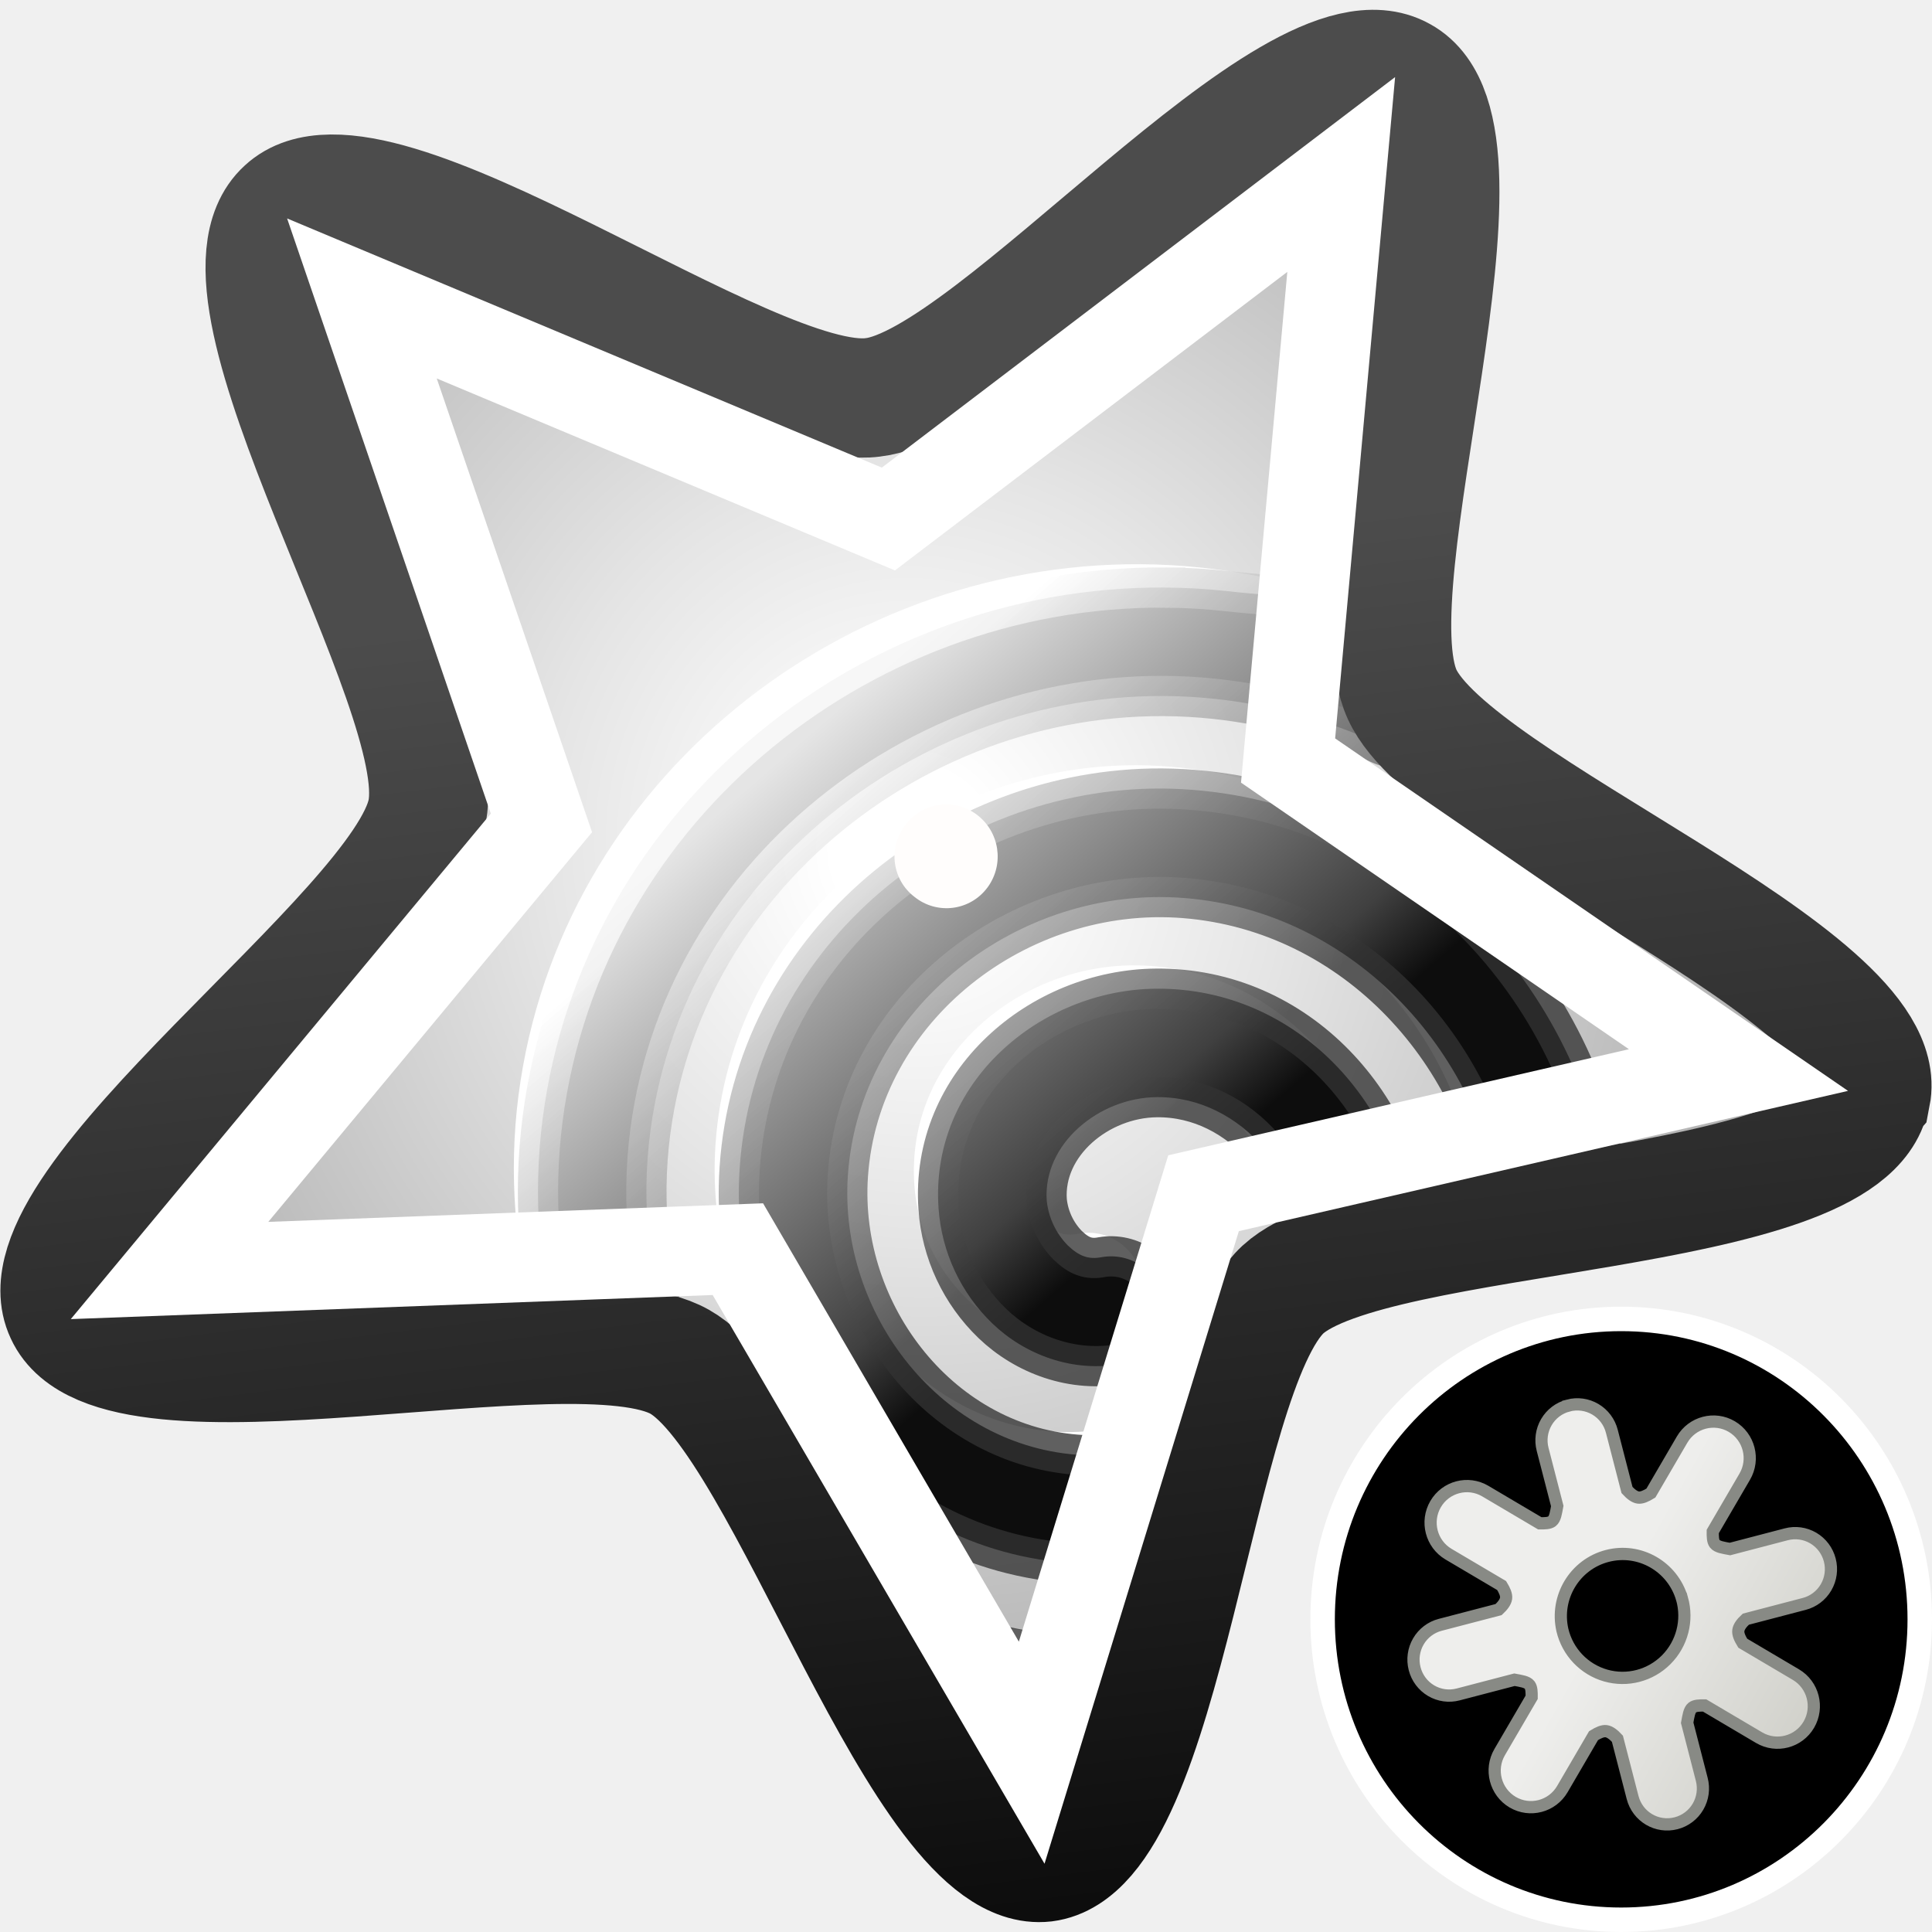
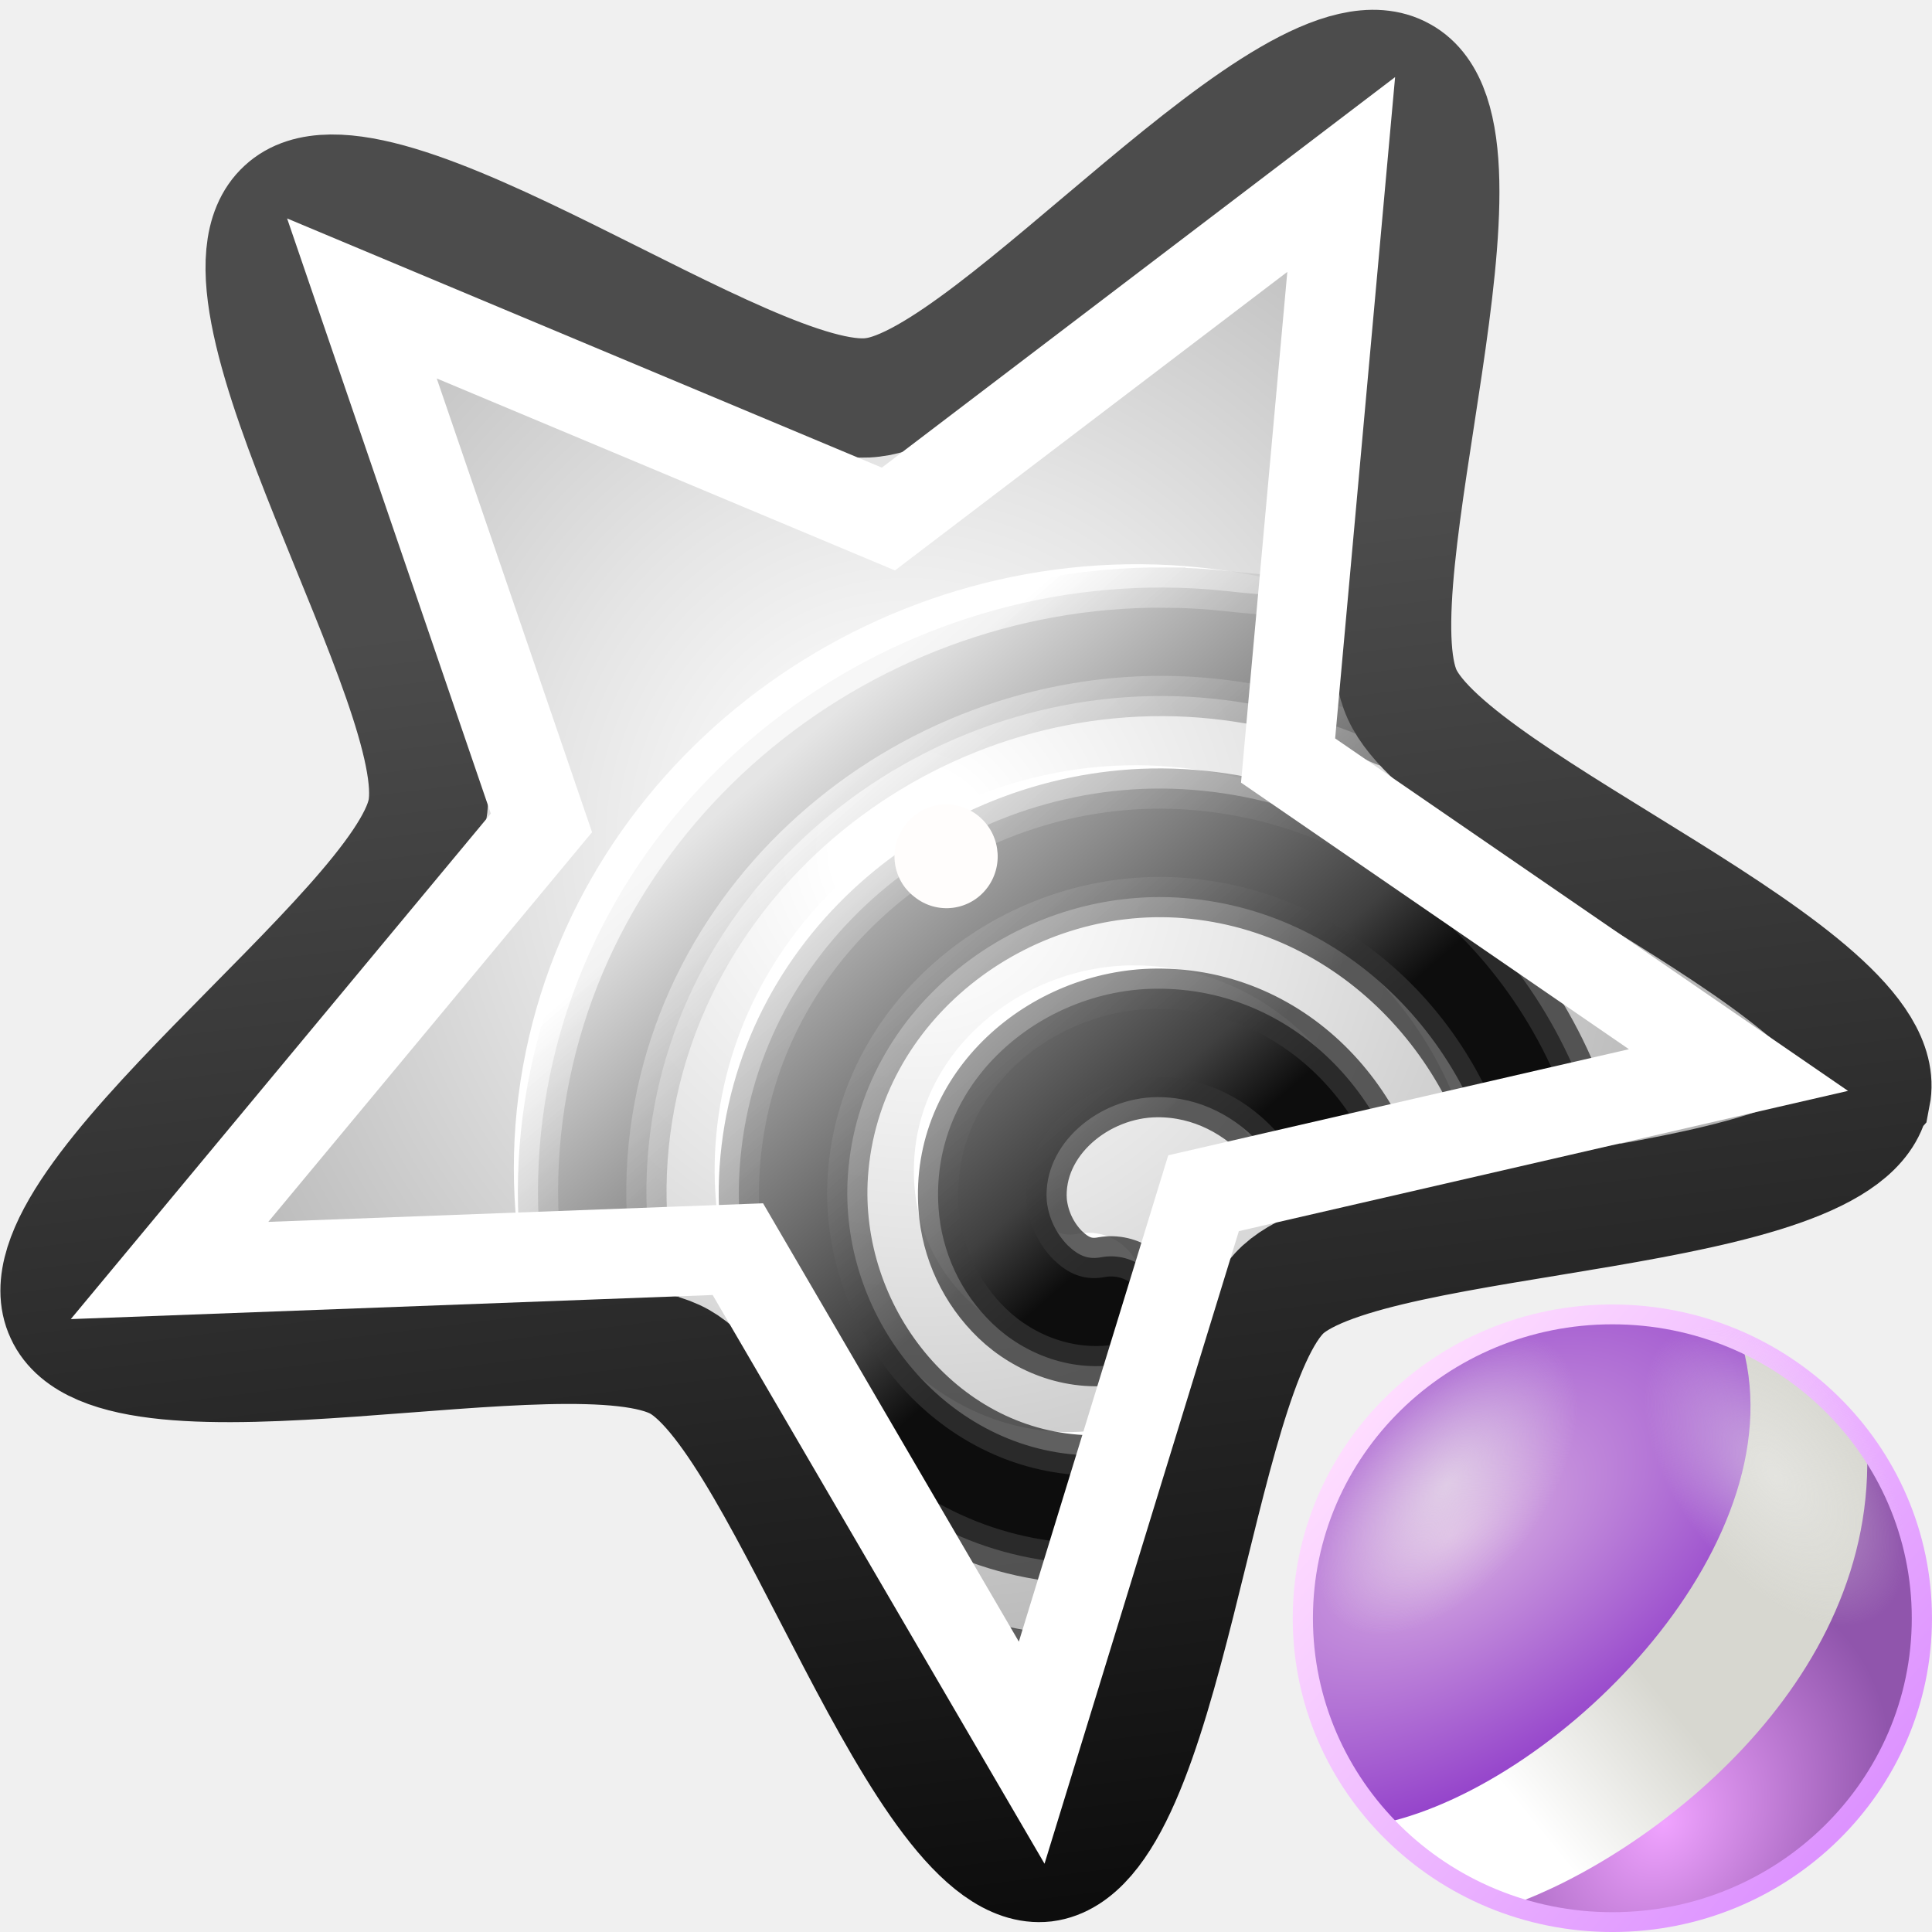
<svg xmlns="http://www.w3.org/2000/svg" xmlns:xlink="http://www.w3.org/1999/xlink" viewBox="0 0 48 48">
  <defs>
    <linearGradient id="a">
      <stop offset="0" stop-color="#4c4c4c" />
      <stop offset="1" stop-color="#0d0d0d" />
    </linearGradient>
-     <linearGradient id="j">
-       <stop offset="0" stop-color="#eeeeec" />
-       <stop offset="1" stop-color="#d2d2cc" />
-     </linearGradient>
-     <linearGradient xlink:href="#j" id="s" x1="7.598" y1="7.681" x2="12.404" y2="12.336" gradientUnits="userSpaceOnUse" gradientTransform="matrix(1.12453 -.29235 .29238 1.1244 47.126 26.974)" />
    <linearGradient id="k">
      <stop offset=".086" stop-color="#fff" />
      <stop offset=".393" stop-color="#e5e5e5" />
      <stop offset=".901" stop-color="#b2b2b2" />
    </linearGradient>
-     <linearGradient xlink:href="#l" id="o" x1="-30.579" y1=".19" x2="-24.888" y2="7.677" gradientUnits="userSpaceOnUse" gradientTransform="rotate(176.25 -9.273 16.031)scale(1.5403)" />
+     <linearGradient xlink:href="#l" id="u" x1="-30.579" y1=".19" x2="-24.888" y2="7.677" gradientUnits="userSpaceOnUse" gradientTransform="rotate(176.25 -9.273 16.031)scale(1.5403)" />
    <linearGradient id="l">
      <stop offset="0" stop-color="#0d0d0d" />
      <stop offset=".15" stop-color="#404040" />
      <stop offset="1" stop-color="#e5e5e5" />
    </linearGradient>
-     <linearGradient xlink:href="#m" id="p" x1="-30.579" y1=".19" x2="-24.888" y2="7.677" gradientUnits="userSpaceOnUse" gradientTransform="rotate(176.25 -9.273 16.031)scale(1.5403)" />
+     <linearGradient xlink:href="#m" id="v" x1="-30.579" y1=".19" x2="-24.888" y2="7.677" gradientUnits="userSpaceOnUse" gradientTransform="rotate(176.25 -9.273 16.031)scale(1.5403)" />
    <linearGradient id="m">
      <stop offset=".101" stop-color="#323232" stop-opacity=".776" />
      <stop offset=".935" stop-color="#fff" stop-opacity=".675" />
    </linearGradient>
-     <linearGradient xlink:href="#a" id="q" gradientUnits="userSpaceOnUse" x1="5.83" y1="6.7" x2="12.91" y2="13.2" gradientTransform="matrix(2.647 2.2616 -2.267 2.6553 22.262 -16.865)" />
-     <radialGradient xlink:href="#k" id="n" cx="7.18" cy="8.2" r="6.59" fx="7.18" fy="8.2" gradientTransform="matrix(1.1223 3.51126 -3.3576 1.08334 42.17 -12.943)" gradientUnits="userSpaceOnUse" />
-     <filter id="r" width="1" height="1" x="0" y="0" color-interpolation-filters="sRGB">
+     <linearGradient xlink:href="#a" id="w" gradientUnits="userSpaceOnUse" x1="5.83" y1="6.7" x2="12.91" y2="13.2" gradientTransform="matrix(2.647 2.2616 -2.267 2.6553 22.262 -16.865)" />
+     <linearGradient id="n">
+       <stop offset="0" stop-color="#d8aee3" />
+       <stop offset="1" stop-color="#9544cb" />
+     </linearGradient>
+     <linearGradient id="q">
+       <stop offset="0" stop-color="#eeeeec" stop-opacity=".6" />
+       <stop offset="1" stop-color="#eeeeec" stop-opacity="0" />
+     </linearGradient>
+     <linearGradient id="s">
+       <stop offset="0" stop-color="#eeeeec" stop-opacity=".546" />
+       <stop offset="1" stop-color="#eeeeec" stop-opacity="0" />
+     </linearGradient>
+     <linearGradient id="o">
+       <stop offset="0" stop-color="#f0a3ff" />
+       <stop offset="1" stop-color="#9055ac" />
+     </linearGradient>
+     <linearGradient y2="27.046" x2="23.799" y1="30.134" x1="4.635" gradientTransform="rotate(-30 36 -19.955)scale(.32835 .33)" gradientUnits="userSpaceOnUse" id="A" xlink:href="#p" />
+     <linearGradient id="p">
+       <stop offset=".355" stop-color="#fff" />
+       <stop offset="1" stop-color="#d7d7d0" />
+     </linearGradient>
+     <linearGradient y2="35.589" x2="39.99" y1="7.633" x1="7.011" gradientUnits="userSpaceOnUse" id="C" xlink:href="#r" />
+     <linearGradient id="r">
+       <stop offset="0" stop-color="#fedcff" />
+       <stop offset="1" stop-color="#dd93ff" />
+     </linearGradient>
+     <radialGradient xlink:href="#k" id="t" cx="7.18" cy="8.2" r="6.59" fx="7.18" fy="8.2" gradientTransform="matrix(1.1223 3.51126 -3.3576 1.08334 42.17 -12.943)" gradientUnits="userSpaceOnUse" />
+     <radialGradient r="19.25" fy="9.532" fx="16.768" cy="9.532" cx="16.768" gradientTransform="matrix(.4233 -.282 .15425 .23185 12.778 18.17)" gradientUnits="userSpaceOnUse" id="y" xlink:href="#n" />
+     <radialGradient r="19.304" fy="35.457" fx="19.739" cy="35.457" cx="19.739" gradientTransform="matrix(.18573 -.24772 .19376 .14638 15.67 21.894)" gradientUnits="userSpaceOnUse" id="z" xlink:href="#o" />
+     <radialGradient r="6.5" fy="18.857" fx="19.786" cy="18.857" cx="19.786" gradientTransform="matrix(1 0 0 1.89011 0 -16.785)" gradientUnits="userSpaceOnUse" id="B" xlink:href="#q" />
+     <radialGradient r="6.5" fy="18.857" fx="19.786" cy="18.857" cx="19.786" gradientTransform="matrix(1 0 0 1.89011 0 -16.785)" gradientUnits="userSpaceOnUse" id="D" xlink:href="#s" />
+     <filter id="x" width="1" height="1" x="0" y="0" color-interpolation-filters="sRGB">
      <feGaussianBlur />
    </filter>
  </defs>
-   <path fill="url(#n)" fill-rule="evenodd" d="M46.46 27.232c-.58 3.04-12.321 2.743-14.585 4.805-2.26 2.11-2.886 13.836-5.921 14.228-3.04.342-6.382-10.917-9.07-12.434-2.662-1.493-13.993 1.591-15.272-1.2-1.302-2.765 8.392-9.454 9-12.471.606-3.017-5.816-12.867-3.53-14.955 2.237-2.084 11.565 5.06 14.6 4.668 3.04-.343 10.441-9.495 13.13-7.978 2.684 1.467-1.254 12.567.025 15.36 1.279 2.79 12.231 6.96 11.647 9.95z" enable-background="accumulate" overflow="visible" style="marker:none" />
+   <path fill="url(#t)" fill-rule="evenodd" d="M46.46 27.232c-.58 3.04-12.321 2.743-14.585 4.805-2.26 2.11-2.886 13.836-5.921 14.228-3.04.342-6.382-10.917-9.07-12.434-2.662-1.493-13.993 1.591-15.272-1.2-1.302-2.765 8.392-9.454 9-12.471.606-3.017-5.816-12.867-3.53-14.955 2.237-2.084 11.565 5.06 14.6 4.668 3.04-.343 10.441-9.495 13.13-7.978 2.684 1.467-1.254 12.567.025 15.36 1.279 2.79 12.231 6.96 11.647 9.95z" enable-background="accumulate" overflow="visible" style="marker:none" />
  <path fill="#fff" fill-rule="evenodd" d="M28.35 14.018c-7.69-.055-14.695 5.67-15.511 13.566a14.3 14.3 0 0 0 .57 5.681l2.87.04a11.6 11.6 0 0 1-.761-5.446c.71-6.882 7.268-11.813 14.086-11.074a13.4 13.4 0 0 1 4.075 1.116 1.35 1.35 0 0 0 1.783-.673 1.35 1.35 0 0 0-.672-1.783 16.1 16.1 0 0 0-4.893-1.337 15 15 0 0 0-1.547-.09m-.344 4.996c-5.178.103-9.866 4.036-10.23 9.427-.332 4.9 3.297 9.563 8.386 9.823a8.1 8.1 0 0 0 3.194-.49l1.547-4.36a5.47 5.47 0 0 1-4.604 2.16c-3.49-.18-6.068-3.49-5.835-6.949.283-4.17 4.238-7.224 8.367-6.893 4.244.34 7.473 3.908 7.927 8.01l2.642-.57c-.697-5.218-4.833-9.685-10.351-10.126q-.525-.043-1.043-.032m.115 4.97c-2.868.025-5.624 2.325-5.404 5.456a4.38 4.38 0 0 0 1.34 2.865c.789.757 1.994 1.242 3.249.99a1.35 1.35 0 0 0 1.054-1.584 1.35 1.35 0 0 0-1.585-1.058c-.332.066-.568-.025-.848-.292a1.86 1.86 0 0 1-.522-1.11c-.1-1.408 1.294-2.56 2.738-2.573 2.113-.018 3.743 2.007 3.684 4.122l2.682-.577c-.227-3.296-2.846-6.268-6.387-6.238m-9.31 13.244 3.043 5.17a13.4 13.4 0 0 0 3.435.8 13 13 0 0 0 2.136.027l1.006-2.84a10.2 10.2 0 0 1-2.88.13c-2.653-.258-4.987-1.487-6.74-3.287" color="#000" style="-inkscape-stroke:none" />
-   <path fill="url(#o)" fill-rule="evenodd" d="M28.951 14.597c-7.69-.054-14.695 5.67-15.512 13.567a14.3 14.3 0 0 0 .57 5.681l2.871.039a11.55 11.55 0 0 1-.761-5.445c.711-6.882 7.268-11.813 14.086-11.074a13.4 13.4 0 0 1 4.074 1.116c.678.307.6-.26.908-.94s-.274-1.757-.953-2.063c-1.548-.701-2.045-.607-3.736-.79q-.776-.086-1.547-.09zm-.344 4.996c-5.178.104-9.866 4.037-10.23 9.428-.332 4.9 3.297 9.562 8.386 9.823a8.2 8.2 0 0 0 3.194-.492l1.547-4.358a5.47 5.47 0 0 1-4.604 2.158c-3.49-.178-6.068-3.489-5.835-6.948.283-4.17 4.238-7.224 8.367-6.892 4.244.339 7.473 3.908 7.927 8.01l2.642-.57c-.697-5.218-4.833-9.686-10.351-10.127q-.525-.042-1.043-.032zm.114 4.971c-2.868.024-5.623 2.324-5.403 5.456a4.4 4.4 0 0 0 1.341 2.865c.788.757 1.993 1.241 3.248.99a1.348 1.348 0 0 0-.531-2.642c-.333.066-.568-.025-.848-.292a1.86 1.86 0 0 1-.522-1.111c-.1-1.408 1.294-2.561 2.738-2.572 2.113-.018 3.743 2.006 3.684 4.122l2.682-.577c-.228-3.296-2.846-6.269-6.389-6.239Zm-9.307 13.244 3.043 5.17a13.4 13.4 0 0 0 3.435.801 13 13 0 0 0 2.136.027l1.006-2.842a10.2 10.2 0 0 1-2.88.132c-2.653-.258-4.987-1.487-6.74-3.288z" color="#000" style="mix-blend-mode:normal" stroke="url(#p)" />
-   <path fill="none" stroke="url(#q)" stroke-width="2.964" d="M46.46 27.232c-.58 3.04-12.321 2.743-14.585 4.805-2.26 2.11-2.886 13.836-5.921 14.228-3.04.342-6.382-10.917-9.07-12.434-2.662-1.493-13.993 1.591-15.272-1.2-1.302-2.765 8.392-9.454 9-12.471.606-3.017-5.816-12.867-3.53-14.955 2.237-2.084 11.565 5.06 14.6 4.668 3.04-.343 10.441-9.495 13.13-7.978 2.684 1.467-1.254 12.567.025 15.36 1.279 2.79 12.231 6.96 11.647 9.95z" enable-background="accumulate" overflow="visible" style="marker:none" />
+   <path fill="url(#u)" fill-rule="evenodd" d="M28.951 14.597c-7.69-.054-14.695 5.67-15.512 13.567a14.3 14.3 0 0 0 .57 5.681l2.871.039a11.55 11.55 0 0 1-.761-5.445c.711-6.882 7.268-11.813 14.086-11.074a13.4 13.4 0 0 1 4.074 1.116c.678.307.6-.26.908-.94s-.274-1.757-.953-2.063c-1.548-.701-2.045-.607-3.736-.79q-.776-.086-1.547-.09zm-.344 4.996c-5.178.104-9.866 4.037-10.23 9.428-.332 4.9 3.297 9.562 8.386 9.823a8.2 8.2 0 0 0 3.194-.492l1.547-4.358a5.47 5.47 0 0 1-4.604 2.158c-3.49-.178-6.068-3.489-5.835-6.948.283-4.17 4.238-7.224 8.367-6.892 4.244.339 7.473 3.908 7.927 8.01l2.642-.57c-.697-5.218-4.833-9.686-10.351-10.127q-.525-.042-1.043-.032zm.114 4.971c-2.868.024-5.623 2.324-5.403 5.456a4.4 4.4 0 0 0 1.341 2.865c.788.757 1.993 1.241 3.248.99a1.348 1.348 0 0 0-.531-2.642c-.333.066-.568-.025-.848-.292a1.86 1.86 0 0 1-.522-1.111c-.1-1.408 1.294-2.561 2.738-2.572 2.113-.018 3.743 2.006 3.684 4.122l2.682-.577c-.228-3.296-2.846-6.269-6.389-6.239Zm-9.307 13.244 3.043 5.17a13.4 13.4 0 0 0 3.435.801 13 13 0 0 0 2.136.027l1.006-2.842a10.2 10.2 0 0 1-2.88.132c-2.653-.258-4.987-1.487-6.74-3.288z" color="#000" style="mix-blend-mode:normal" stroke="url(#v)" />
+   <path fill="none" stroke="url(#w)" stroke-width="2.964" d="M46.46 27.232c-.58 3.04-12.321 2.743-14.585 4.805-2.26 2.11-2.886 13.836-5.921 14.228-3.04.342-6.382-10.917-9.07-12.434-2.662-1.493-13.993 1.591-15.272-1.2-1.302-2.765 8.392-9.454 9-12.471.606-3.017-5.816-12.867-3.53-14.955 2.237-2.084 11.565 5.06 14.6 4.668 3.04-.343 10.441-9.495 13.13-7.978 2.684 1.467-1.254 12.567.025 15.36 1.279 2.79 12.231 6.96 11.647 9.95z" enable-background="accumulate" overflow="visible" style="marker:none" />
  <path fill="none" stroke="#fff" stroke-width="2.23" d="m43.192 26.585-13.29 3.06-4.27 13.9-7.3-12.51-14.12.53 9.24-11.12-4.46-13.03 13.08 5.48 11.25-8.56-1.32 14.56z" enable-background="accumulate" overflow="visible" style="marker:none" />
-   <path fill="#fffdfc" fill-rule="evenodd" d="M8.5 7.99a.37.37 0 0 1-.38.37.37.37 0 0 1-.37-.37.37.37 0 0 1 .37-.38.38.38 0 0 1 .38.371" filter="url(#r)" transform="rotate(36.96 34.648 17.91)scale(3.4182)" />
-   <g color="#000">
-     <ellipse ry="7.464" rx="7.418" cy="40.232" cx="40.278" style="marker:none" overflow="visible" stroke="#fff" stroke-width=".608" enable-background="accumulate" />
-     <path style="marker:none" d="M60.644 33.586a2.176 2.176 0 1 1-4.21 1.095 2.176 2.176 0 0 1 4.21-1.095zM56.64 26.83a1.255 1.255 0 0 0-.9 1.533l.514 1.978c-.045.235-.07.448-.186.536-.092.07-.254.073-.428.07l-1.918-1.125a1.28 1.28 0 0 0-1.75.455 1.28 1.28 0 0 0 .455 1.75l1.87 1.097c.104.168.173.321.156.447s-.117.259-.263.393l-2.054.534a1.255 1.255 0 0 0-.901 1.534c.175.675.86 1.076 1.534.901l1.978-.514c.235.044.448.07.536.185.07.093.072.254.07.429l-1.126 1.917a1.28 1.28 0 0 0 .455 1.75 1.28 1.28 0 0 0 1.75-.455l1.098-1.87c.168-.104.321-.173.447-.156s.259.117.393.263l.535 2.054c.175.675.86 1.076 1.534.9a1.255 1.255 0 0 0 .9-1.533l-.514-1.978c.044-.235.07-.447.186-.536.092-.07.254-.072.428-.07l1.917 1.126a1.28 1.28 0 0 0 1.75-.455 1.28 1.28 0 0 0-.455-1.75l-1.869-1.098c-.104-.167-.174-.32-.157-.446.017-.127.118-.26.264-.394l2.054-.534a1.255 1.255 0 0 0 .9-1.534 1.255 1.255 0 0 0-1.533-.9l-1.978.514c-.235-.044-.448-.07-.536-.186-.07-.092-.073-.254-.07-.428l1.125-1.917a1.28 1.28 0 0 0-.455-1.75 1.28 1.28 0 0 0-1.75.455l-1.098 1.87c-.167.103-.32.173-.446.156-.127-.017-.26-.118-.394-.263l-.534-2.055a1.255 1.255 0 0 0-1.534-.9z" overflow="visible" fill="none" stroke="#000" stroke-width=".859" enable-background="accumulate" transform="matrix(.70607 0 0 .71045 -.912 16.213)" />
-     <path d="M60.479 33.088a2.176 2.176 0 1 1-4.211 1.095 2.176 2.176 0 0 1 4.21-1.095zm-4.005-6.756a1.255 1.255 0 0 0-.901 1.534l.514 1.978c-.044.234-.07.447-.185.535-.093.07-.254.073-.429.071l-1.917-1.126a1.28 1.28 0 0 0-1.75.455 1.28 1.28 0 0 0 .455 1.75l1.87 1.098c.103.167.173.32.156.446s-.118.26-.263.394L51.969 34a1.255 1.255 0 0 0-.9 1.533 1.253 1.253 0 0 0 1.533.901l1.979-.514c.234.044.447.07.535.186.07.092.073.253.071.428l-1.126 1.917a1.28 1.28 0 0 0 .455 1.75 1.28 1.28 0 0 0 1.75-.455l1.098-1.87c.167-.103.32-.173.447-.156.126.017.258.118.393.263l.534 2.054c.175.675.86 1.076 1.534.901a1.255 1.255 0 0 0 .9-1.534l-.513-1.978c.044-.234.07-.447.185-.535.093-.07.254-.073.429-.071l1.917 1.126a1.28 1.28 0 0 0 1.75-.455 1.28 1.28 0 0 0-.455-1.75l-1.87-1.098c-.104-.167-.173-.32-.156-.446.017-.127.117-.26.263-.394l2.054-.534a1.255 1.255 0 0 0 .901-1.534 1.255 1.255 0 0 0-1.534-.9l-1.978.514c-.235-.044-.447-.07-.536-.186-.07-.092-.072-.253-.07-.428l1.126-1.917a1.28 1.28 0 0 0-.455-1.75 1.28 1.28 0 0 0-1.75.455l-1.098 1.87c-.168.103-.321.173-.447.156s-.259-.118-.393-.263l-.534-2.054a1.255 1.255 0 0 0-1.534-.901z" style="marker:none" overflow="visible" fill="url(#s)" fill-rule="evenodd" stroke="#888a85" stroke-width=".429" enable-background="accumulate" transform="matrix(.70607 0 0 .71045 -.912 16.213)" />
+   <path fill="#fffdfc" fill-rule="evenodd" d="M8.5 7.99a.37.37 0 0 1-.38.37.37.37 0 0 1-.37-.37.37.37 0 0 1 .37-.38.38.38 0 0 1 .38.371" filter="url(#x)" transform="rotate(36.96 34.648 17.91)scale(3.4182)" />
+   <g transform="translate(12.797 21.108)scale(1.08935)" stroke-width=".942">
+     <path style="marker:none" d="M21.666 11.476c-3.375 1.949-4.562 6.219-2.649 9.532.247.427 1.238 1.577 1.557 1.93 4.043-.916 9.688-6.409 8.264-11.37-2.314-1.258-5.204-1.228-7.172-.092" color="#000" overflow="visible" fill="url(#y)" />
+     <path style="marker:none" d="M30.042 12.574c.304 5.627-5.739 10.218-8.567 11.057 3.15 1.385 5.525.746 7.074-.149 3.372-1.946 4.97-6.666 1.493-10.908" color="#000" overflow="visible" fill="url(#z)" />
+     <path d="M19.827 22.199c4.065-.913 9.574-6.488 8.107-11.083 1.435.603 2.125 1.117 2.894 2.42.295 5.534-5.061 9.454-8.087 10.526-1.052-.178-1.833-.655-2.914-1.863" fill="url(#A)" fill-rule="evenodd" />
+     <ellipse ry="12.286" rx="6.5" cy="18.857" cx="19.786" style="marker:none" transform="matrix(.3655 .0617 -.14822 .27807 16.804 8.023)" color="#000" overflow="visible" fill="url(#B)" />
+     <circle r="21.19" cy="22.048" cx="23.286" style="marker:none" transform="matrix(.33314 0 0 .32704 17.268 10.32)" color="#000" overflow="visible" fill="none" stroke="url(#C)" stroke-width="1.383" />
+     <ellipse ry="12.286" rx="6.5" cy="18.857" cx="19.786" transform="matrix(-.3655 .0617 .14822 .27807 33.178 7.809)" style="marker:none" color="#000" overflow="visible" fill="url(#D)" />
  </g>
</svg>
